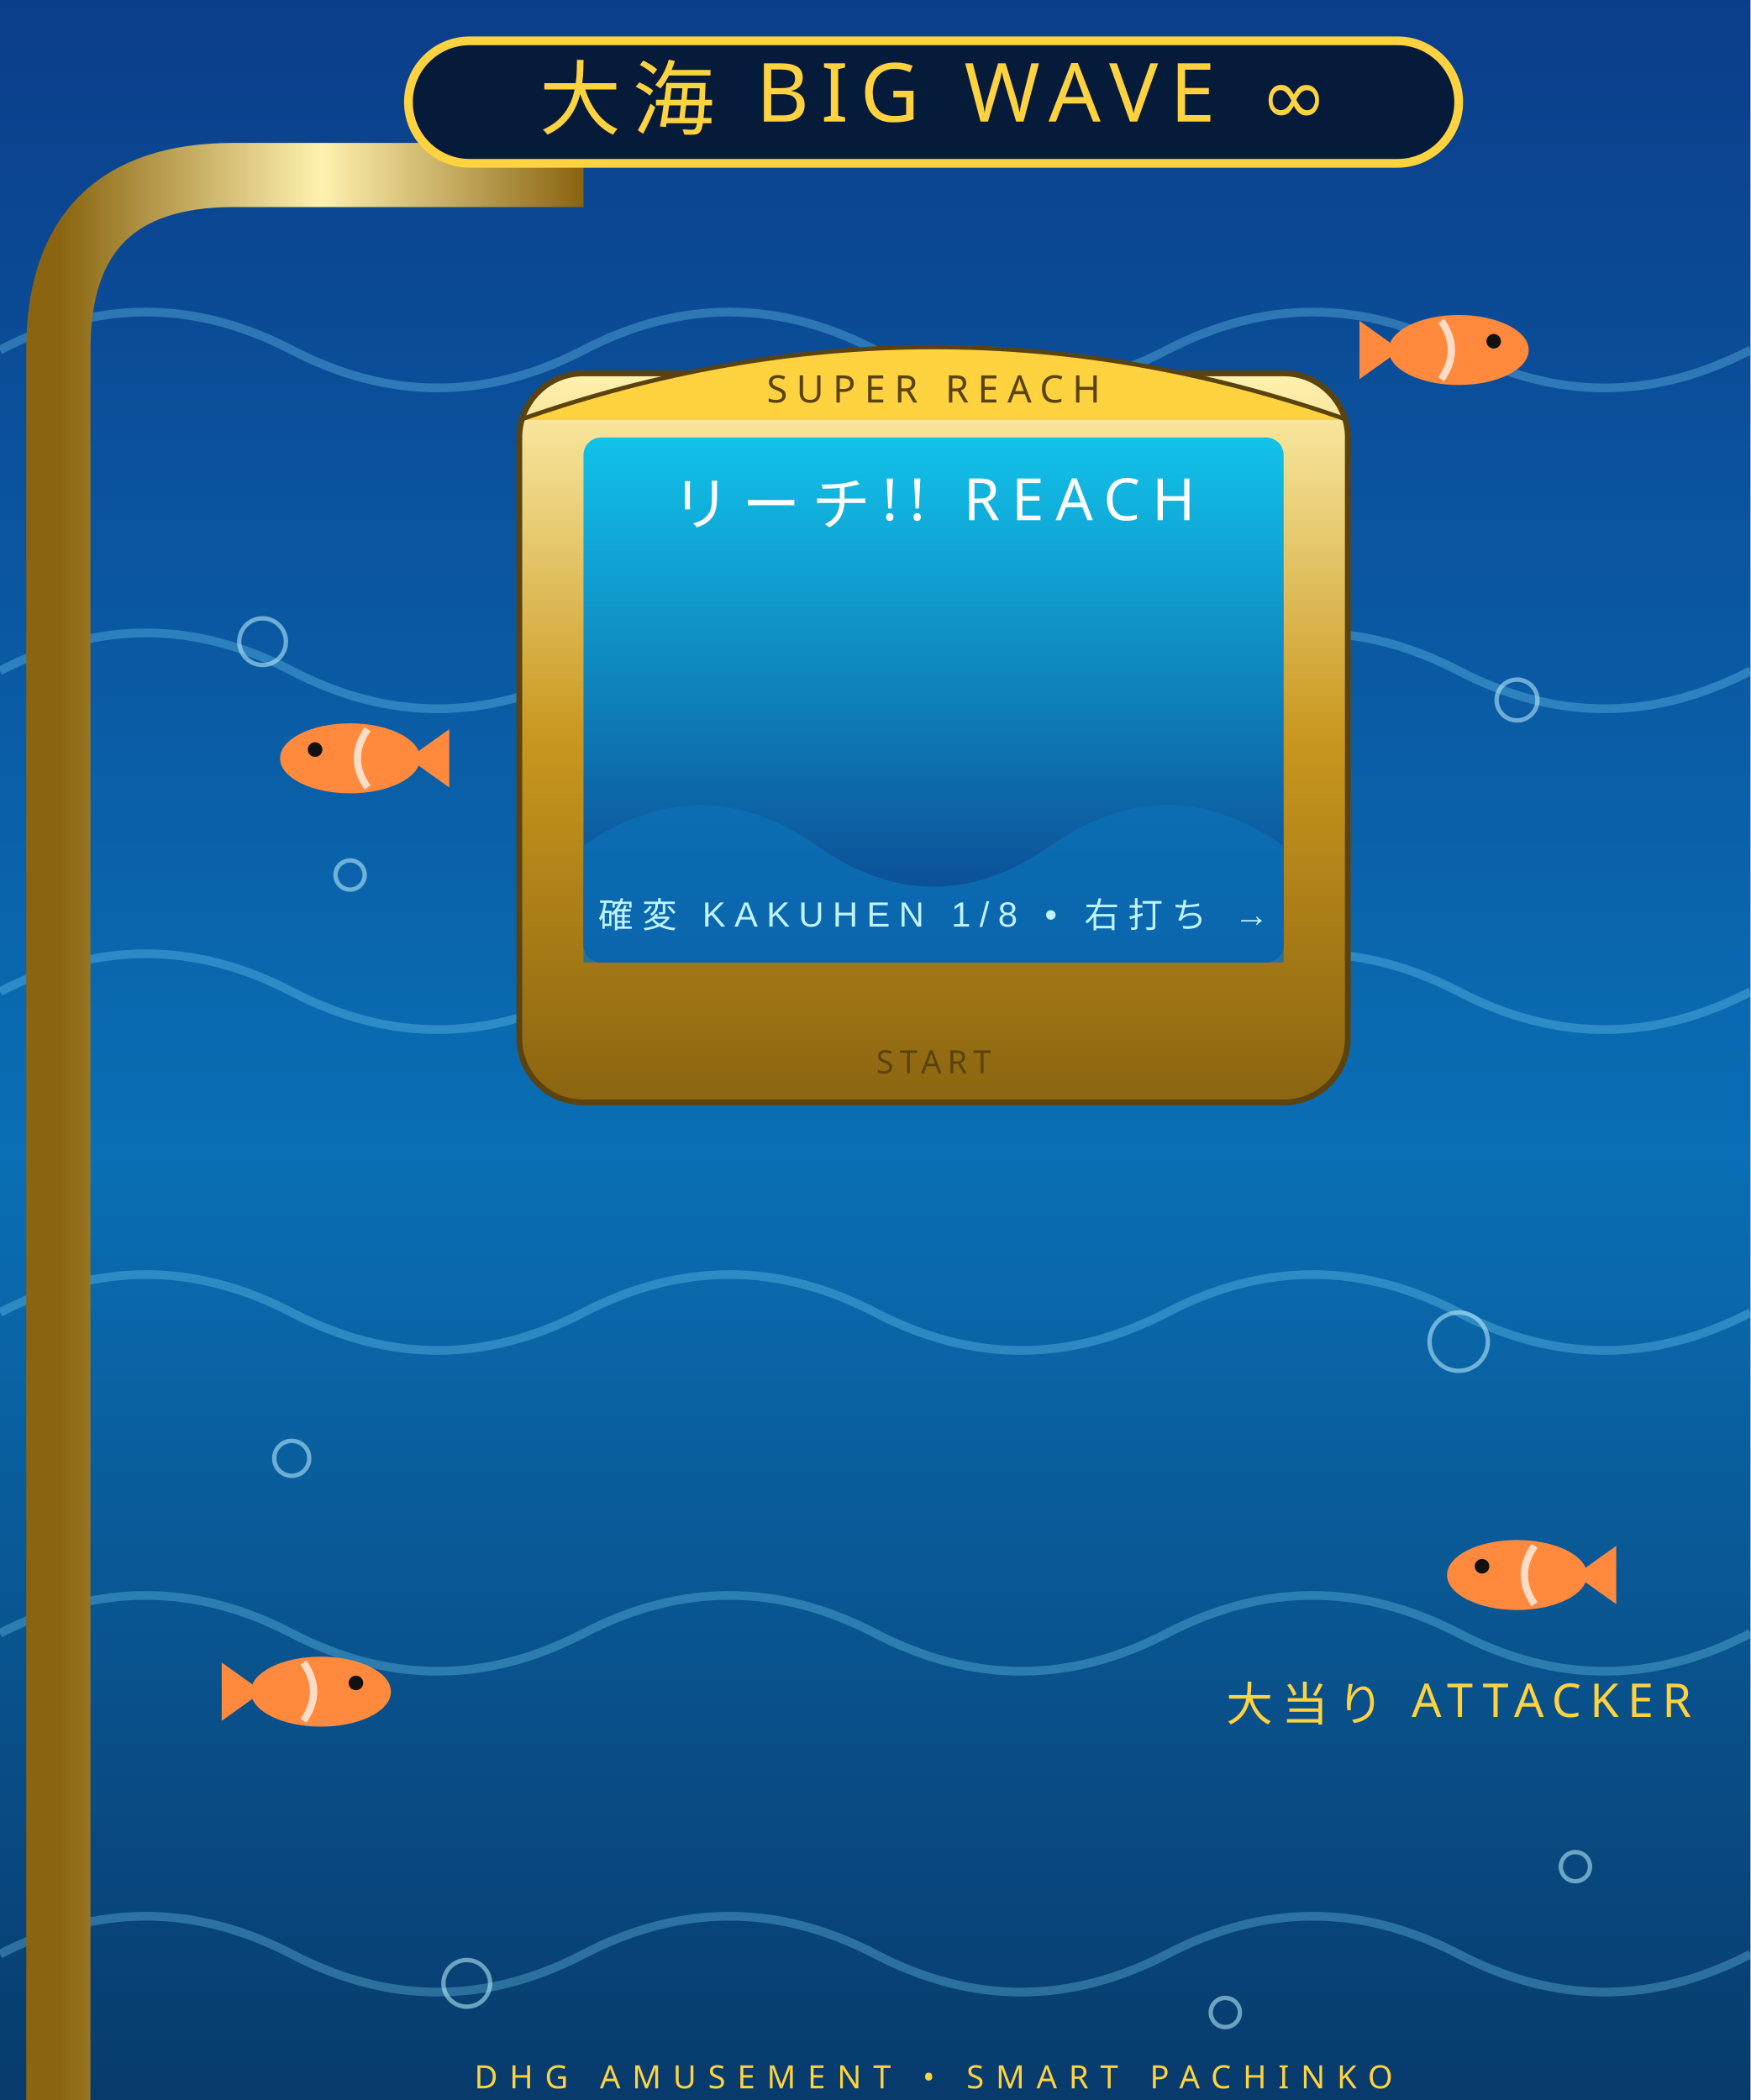
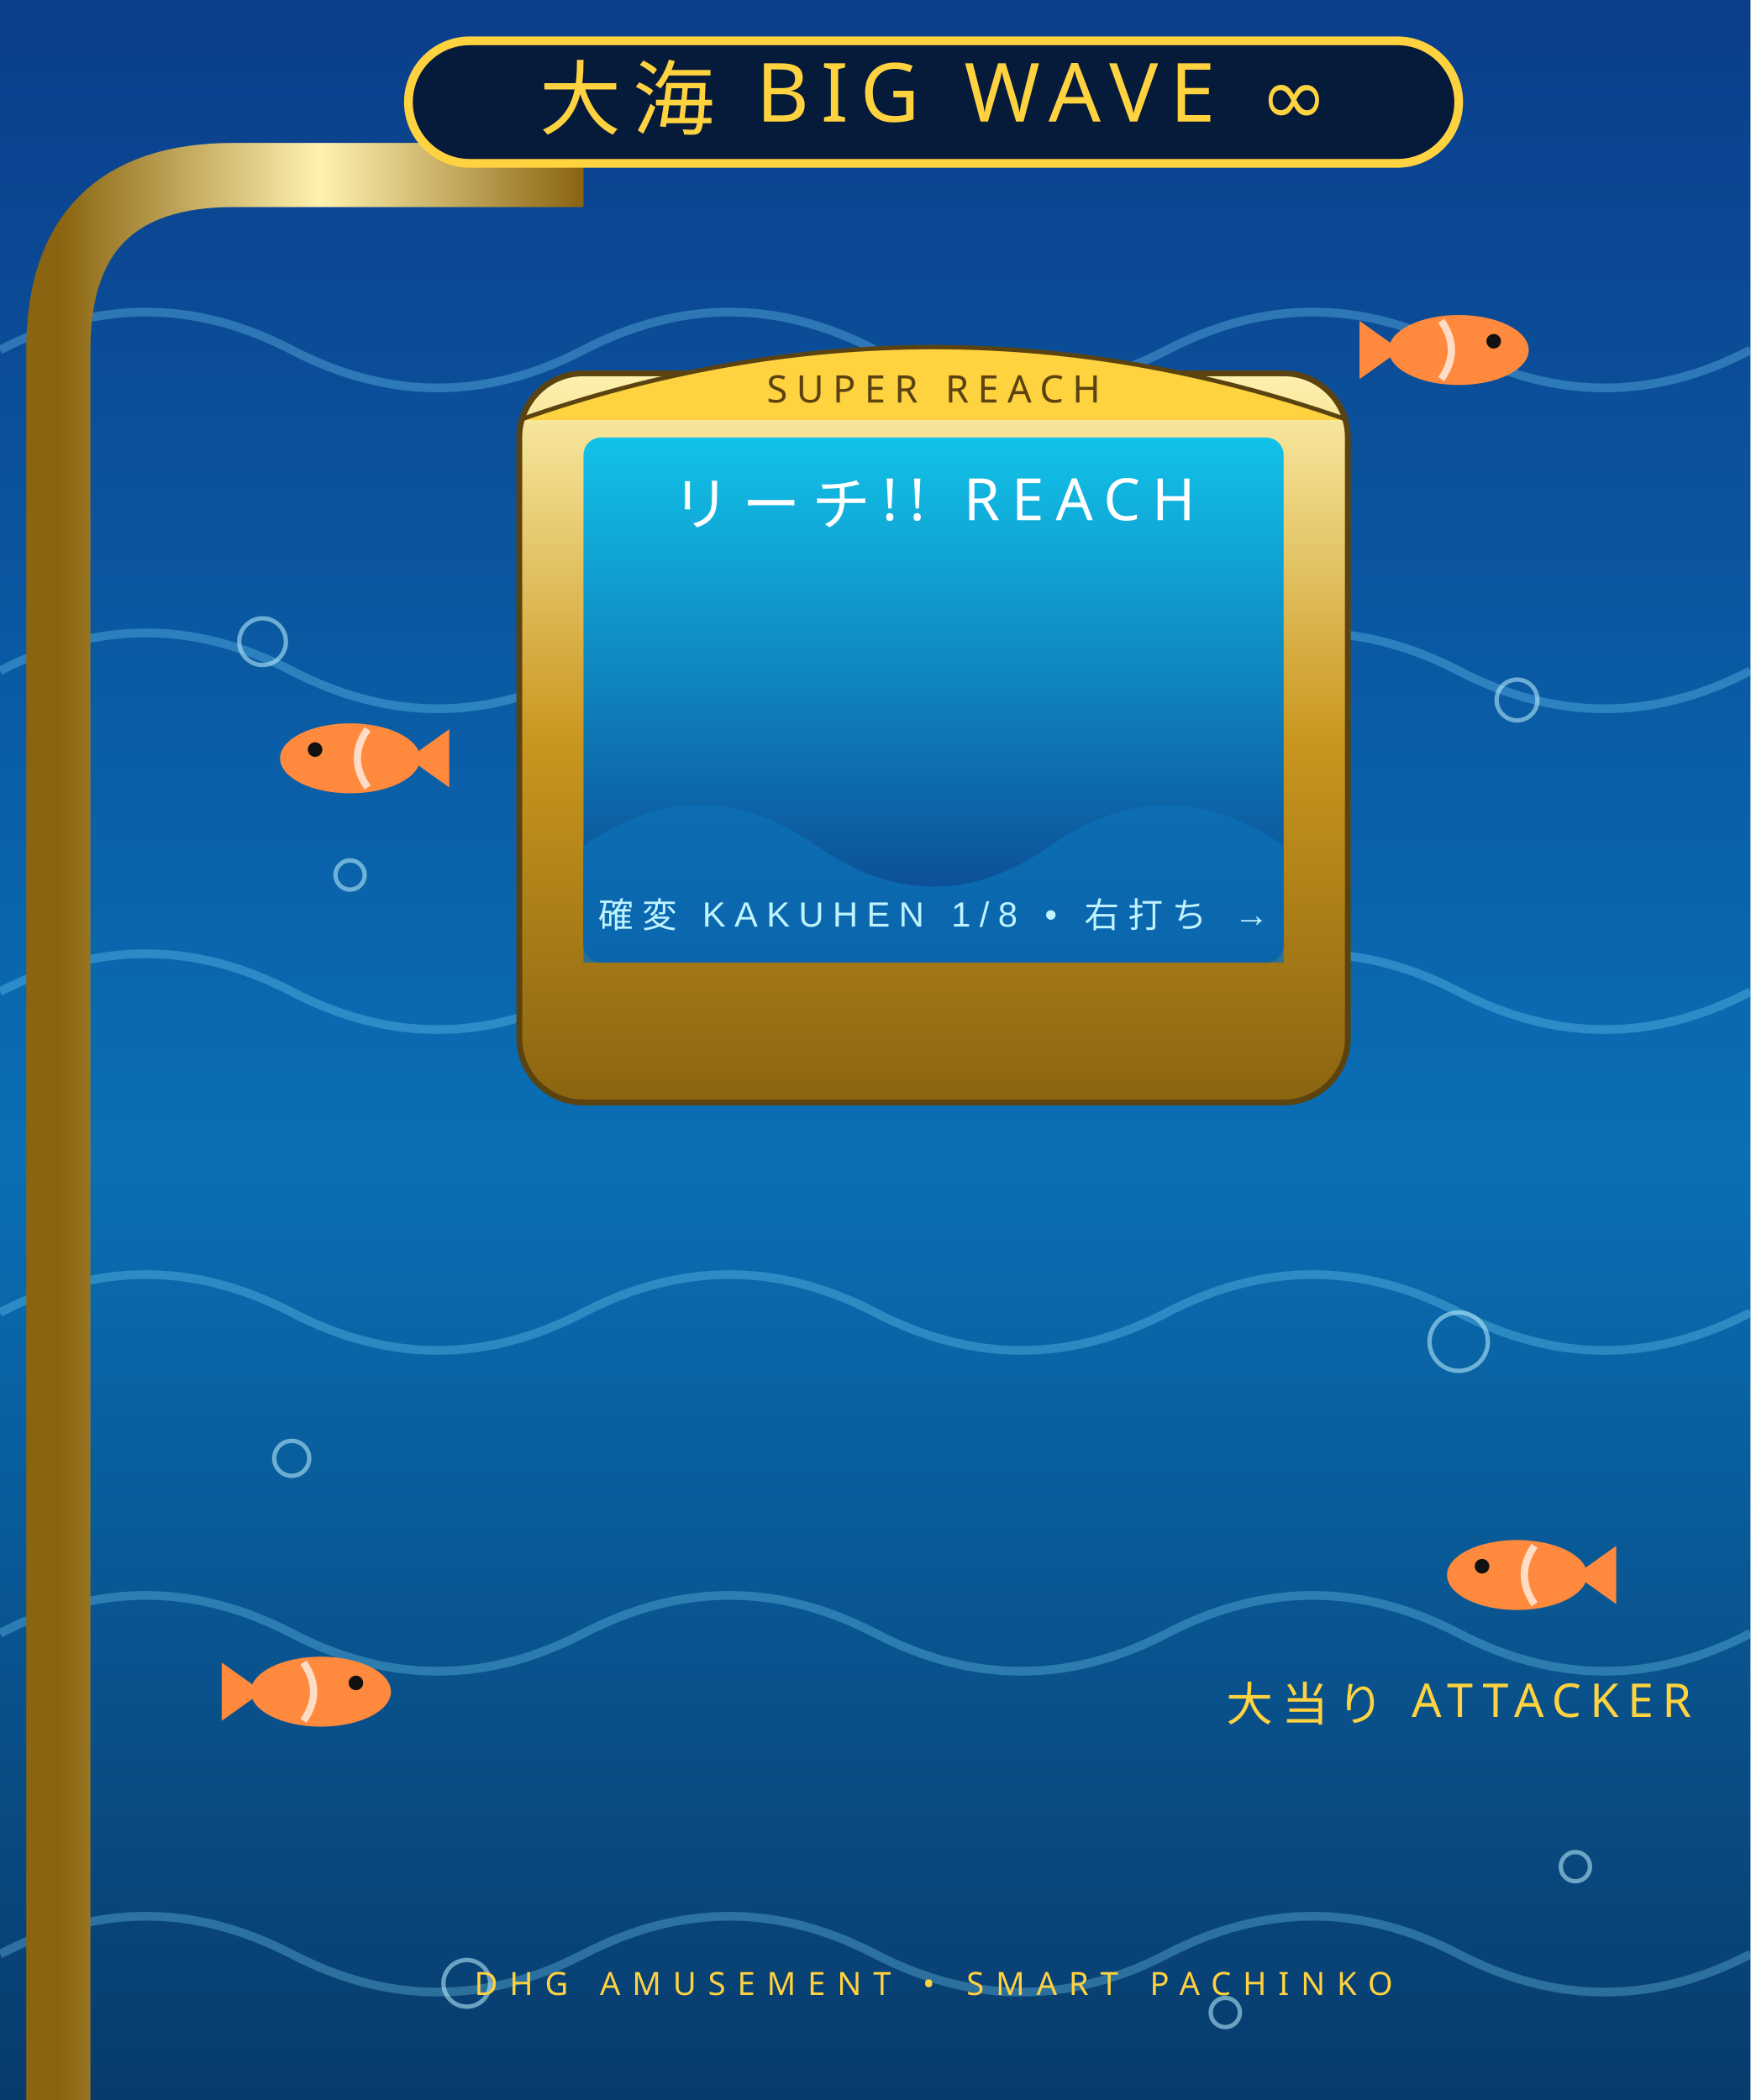
<svg xmlns="http://www.w3.org/2000/svg" viewBox="0 0 600 720" width="600" height="720">
  <defs>
    <linearGradient id="cel" x1="0" y1="0" x2="0" y2="1">
      <stop offset="0" stop-color="#0b3d8a" />
      <stop offset=".55" stop-color="#0a6fb5" />
      <stop offset="1" stop-color="#083a6b" />
    </linearGradient>
    <linearGradient id="gold" x1="0" y1="0" x2="0" y2="1">
      <stop offset="0" stop-color="#fff2b0" />
      <stop offset=".5" stop-color="#c9971f" />
      <stop offset="1" stop-color="#8a6410" />
    </linearGradient>
    <linearGradient id="lcd" x1="0" y1="0" x2="0" y2="1">
      <stop offset="0" stop-color="#12c2e9" />
      <stop offset="1" stop-color="#0b3d8a" />
    </linearGradient>
    <linearGradient id="rail" x1="0" y1="0" x2="1" y2="0">
      <stop offset="0" stop-color="#8a6410" />
      <stop offset=".5" stop-color="#fff2b0" />
      <stop offset="1" stop-color="#8a6410" />
    </linearGradient>
  </defs>
  <rect width="600" height="720" fill="url(#cel)" />
  <path d="M0 120 q50 -26 100 0 t100 0 t100 0 t100 0 t100 0 t100 0" stroke="#7fdcff" stroke-width="3" fill="none" opacity=".3" />
  <path d="M0 230 q50 -26 100 0 t100 0 t100 0 t100 0 t100 0 t100 0" stroke="#7fdcff" stroke-width="3" fill="none" opacity=".3" />
  <path d="M0 340 q50 -26 100 0 t100 0 t100 0 t100 0 t100 0 t100 0" stroke="#7fdcff" stroke-width="3" fill="none" opacity=".3" />
  <path d="M0 450 q50 -26 100 0 t100 0 t100 0 t100 0 t100 0 t100 0" stroke="#7fdcff" stroke-width="3" fill="none" opacity=".3" />
  <path d="M0 560 q50 -26 100 0 t100 0 t100 0 t100 0 t100 0 t100 0" stroke="#7fdcff" stroke-width="3" fill="none" opacity=".3" />
  <path d="M0 670 q50 -26 100 0 t100 0 t100 0 t100 0 t100 0 t100 0" stroke="#7fdcff" stroke-width="3" fill="none" opacity=".3" />
  <circle cx="90" cy="220" r="8" fill="none" stroke="#bff3ff" stroke-width="1.5" opacity=".55" />
  <circle cx="120" cy="300" r="5" fill="none" stroke="#bff3ff" stroke-width="1.5" opacity=".55" />
  <circle cx="520" cy="240" r="7" fill="none" stroke="#bff3ff" stroke-width="1.5" opacity=".55" />
  <circle cx="500" cy="460" r="10" fill="none" stroke="#bff3ff" stroke-width="1.5" opacity=".55" />
  <circle cx="100" cy="500" r="6" fill="none" stroke="#bff3ff" stroke-width="1.5" opacity=".55" />
  <circle cx="540" cy="640" r="5" fill="none" stroke="#bff3ff" stroke-width="1.5" opacity=".55" />
  <circle cx="160" cy="680" r="8" fill="none" stroke="#bff3ff" stroke-width="1.5" opacity=".55" />
  <circle cx="420" cy="690" r="5" fill="none" stroke="#bff3ff" stroke-width="1.5" opacity=".55" />
  <g transform="translate(110 580) scale(1 1)">
    <ellipse rx="24" ry="12" fill="#ff8a3d" />
    <path d="M-20 0 l-14 -10 l0 20z" fill="#ff8a3d" />
    <circle cx="12" cy="-3" r="2.5" fill="#111" />
    <path d="M-6 -10 q7 10 0 20" stroke="#fff" stroke-width="2.5" fill="none" opacity=".7" />
  </g>
  <g transform="translate(520 540) scale(-1 1)">
    <ellipse rx="24" ry="12" fill="#ff8a3d" />
    <path d="M-20 0 l-14 -10 l0 20z" fill="#ff8a3d" />
    <circle cx="12" cy="-3" r="2.5" fill="#111" />
    <path d="M-6 -10 q7 10 0 20" stroke="#fff" stroke-width="2.5" fill="none" opacity=".7" />
  </g>
  <g transform="translate(120 260) scale(-1 1)">
    <ellipse rx="24" ry="12" fill="#ff8a3d" />
    <path d="M-20 0 l-14 -10 l0 20z" fill="#ff8a3d" />
    <circle cx="12" cy="-3" r="2.5" fill="#111" />
    <path d="M-6 -10 q7 10 0 20" stroke="#fff" stroke-width="2.5" fill="none" opacity=".7" />
  </g>
  <g transform="translate(500 120) scale(1 1)">
    <ellipse rx="24" ry="12" fill="#ff8a3d" />
    <path d="M-20 0 l-14 -10 l0 20z" fill="#ff8a3d" />
    <circle cx="12" cy="-3" r="2.5" fill="#111" />
    <path d="M-6 -10 q7 10 0 20" stroke="#fff" stroke-width="2.5" fill="none" opacity=".7" />
  </g>
  <path d="M20 720 L20 120 Q20 60 80 60 L200 60" stroke="url(#rail)" stroke-width="22" fill="none" />
  <rect x="140" y="14" width="360" height="42" rx="21" fill="#061a3a" stroke="#ffd23f" stroke-width="3" />
  <text x="320" y="44" font-family="Impact, Arial Black, sans-serif" font-size="28" fill="#ffd23f" text-anchor="middle" letter-spacing="4">大海 BIG WAVE ∞</text>
  <rect x="178" y="128" width="284" height="250" rx="22" fill="url(#gold)" stroke="#5a4310" stroke-width="2" />
  <path d="M178 144 q142.0 -50 284 0" fill="#ffd23f" stroke="#5a4310" stroke-width="1.5" />
  <text x="320" y="138" font-family="Arial Black, sans-serif" font-size="13" fill="#5a4310" text-anchor="middle" letter-spacing="3">SUPER REACH</text>
  <rect x="200" y="150" width="240" height="180" rx="6" fill="url(#lcd)" />
  <path d="M200 290 q40 -28 80 0 t80 0 t80 0 L440 330 L200 330z" fill="#0b6fb5" opacity=".8" />
  <text x="320" y="180" font-family="Impact, Arial Black, sans-serif" font-size="20" fill="#fff" text-anchor="middle" letter-spacing="4">リーチ!! REACH</text>
  <text x="320" y="318" font-family="Arial, sans-serif" font-size="12" fill="#bff3ff" text-anchor="middle" letter-spacing="3">確変 KAKUHEN 1/8 • 右打ち →</text>
-   <text x="320" y="368" font-family="Arial Black, sans-serif" font-size="11" fill="#5a4310" text-anchor="middle" letter-spacing="2">START</text>
  <text x="500" y="590" font-family="Impact, Arial Black, sans-serif" font-size="16" fill="#ffd23f" text-anchor="middle" letter-spacing="3">大当り ATTACKER</text>
-   <text x="320" y="716" font-family="Arial Black, sans-serif" font-size="11" fill="#ffd23f" text-anchor="middle" letter-spacing="4">DHG AMUSEMENT • SMART PACHINKO</text>
+   <text x="320" y="684" font-family="Arial Black, sans-serif" font-size="11" fill="#ffd23f" text-anchor="middle" letter-spacing="4">DHG AMUSEMENT • SMART PACHINKO</text>
</svg>
